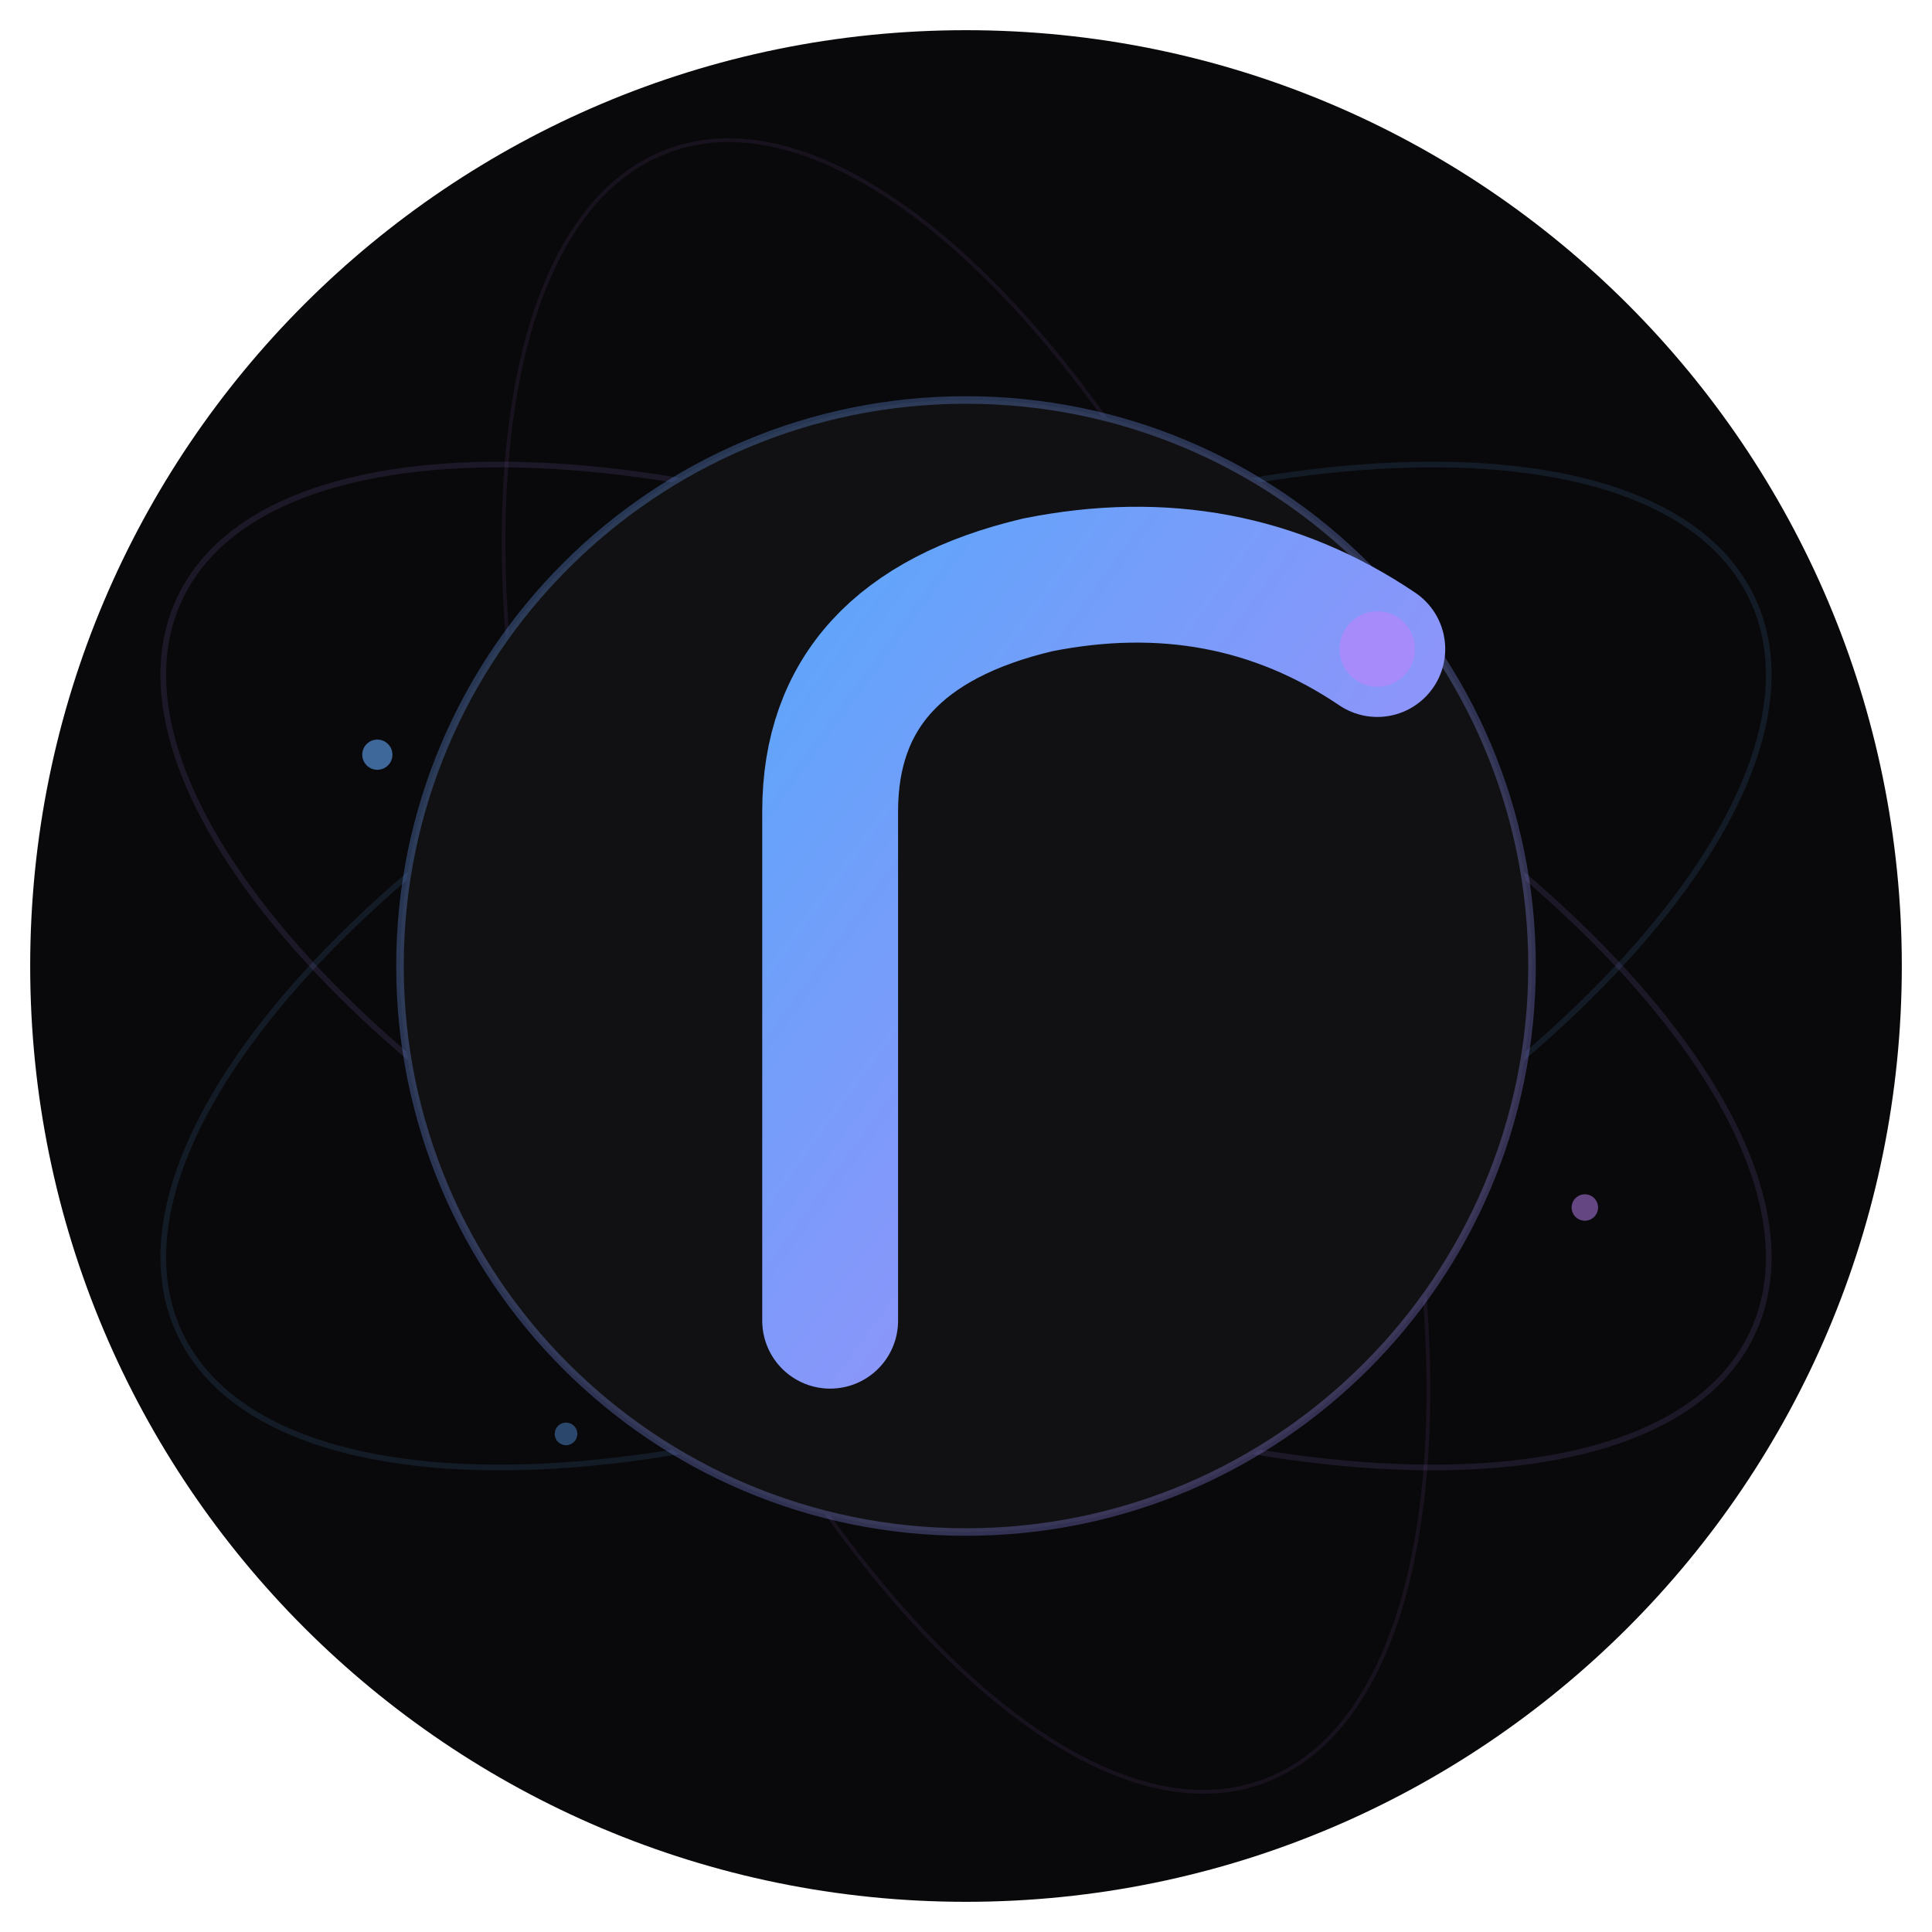
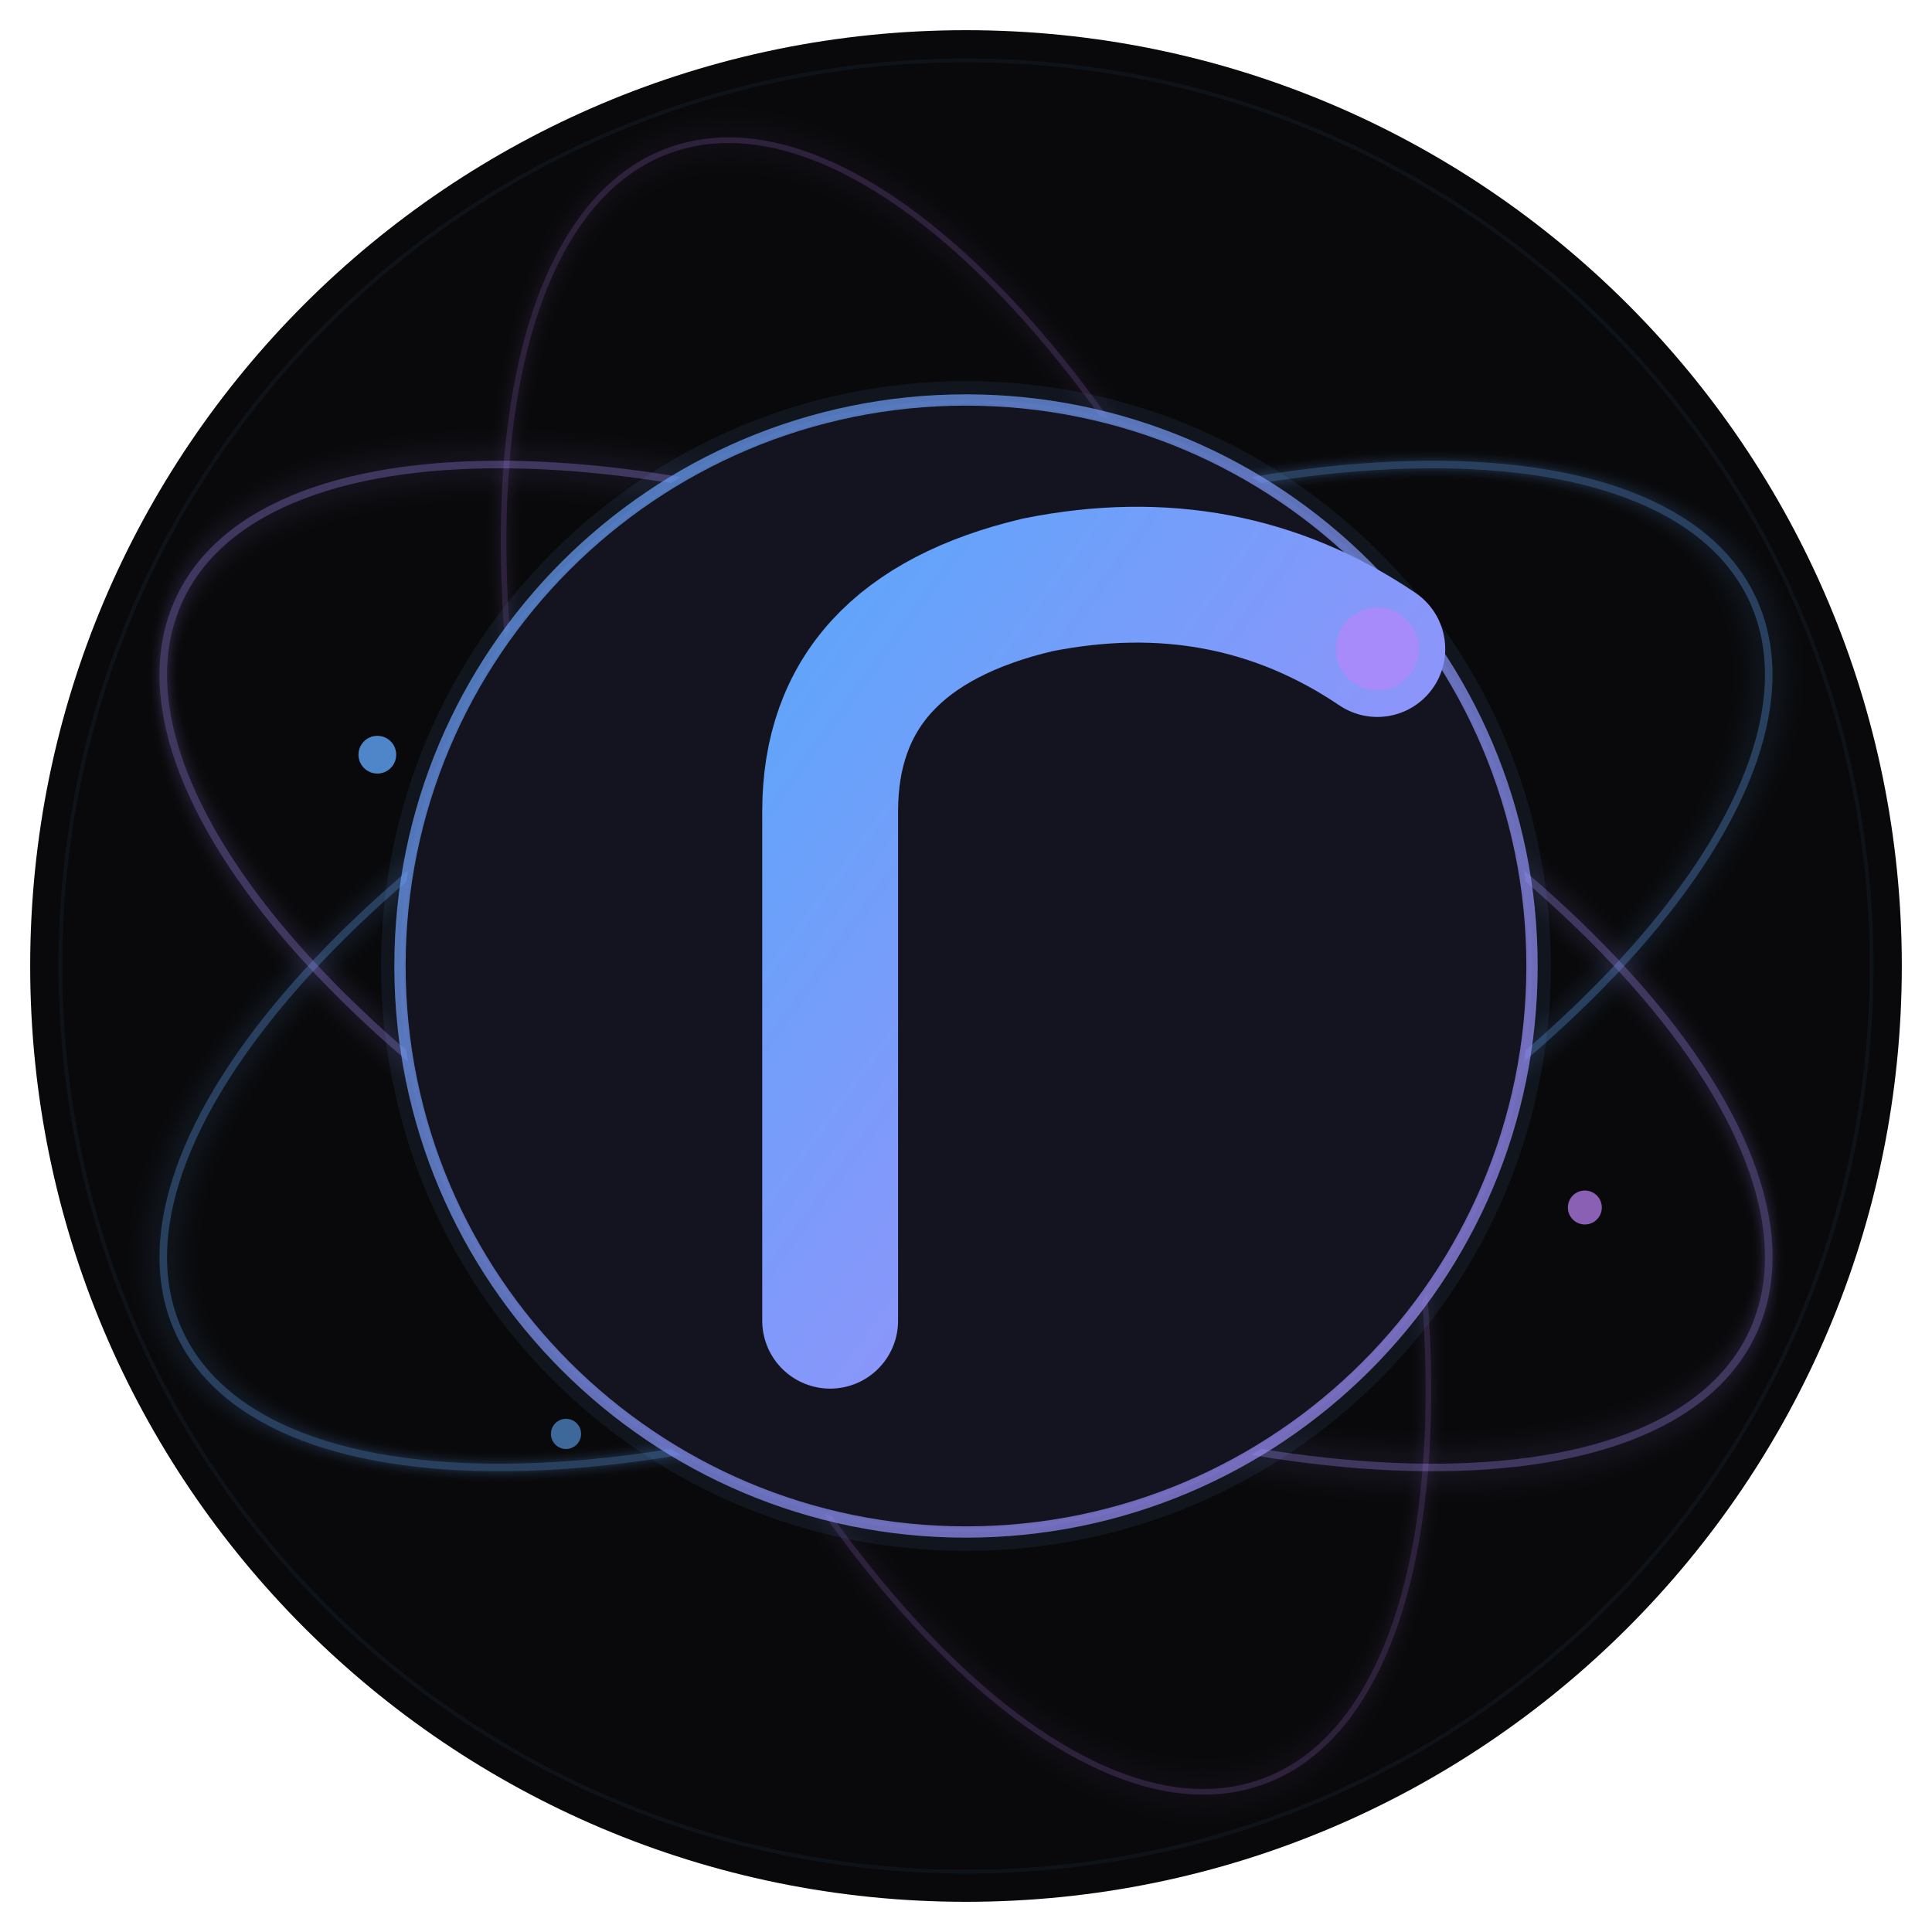
<svg xmlns="http://www.w3.org/2000/svg" viewBox="0 0 512 512" fill="none">
  <defs>
    <linearGradient id="g10" x1="0%" y1="0%" x2="100%" y2="100%">
      <stop offset="0%" stop-color="#60a5fa" />
      <stop offset="100%" stop-color="#a78bfa" />
    </linearGradient>
+     <filter id="orbitalGlow" x="-20%" y="-20%" width="140%" height="140%">
+       <feGaussianBlur in="SourceGraphic" stdDeviation="3" result="blur" />
+       <feMerge>
+         <feMergeNode in="blur" />
+         <feMergeNode in="SourceGraphic" />
+       </feMerge>
+     </filter>
  </defs>
  <circle cx="256" cy="256" r="248" fill="#09090b" />
-   <ellipse cx="256" cy="256" rx="230" ry="100" stroke="#60a5fa" stroke-width="1.5" opacity="0.12" fill="none" transform="rotate(-25,256,256)" />
-   <ellipse cx="256" cy="256" rx="230" ry="100" stroke="#a78bfa" stroke-width="1.5" opacity="0.12" fill="none" transform="rotate(25,256,256)" />
-   <ellipse cx="256" cy="256" rx="230" ry="100" stroke="#c084fc" stroke-width="1" opacity="0.08" fill="none" transform="rotate(70,256,256)" />
-   <circle cx="256" cy="256" r="150" fill="#111113" />
-   <circle cx="256" cy="256" r="150" stroke="url(#g10)" stroke-width="2" opacity="0.3" fill="none" />
+   <circle cx="256" cy="256" r="240" fill="none" stroke="#60a5fa" stroke-width="1" opacity="0.06" />
+   <ellipse cx="256" cy="256" rx="230" ry="100" stroke="#60a5fa" stroke-width="2" opacity="0.35" fill="none" transform="rotate(-25,256,256)" filter="url(#orbitalGlow)" />
+   <ellipse cx="256" cy="256" rx="230" ry="100" stroke="#a78bfa" stroke-width="2" opacity="0.35" fill="none" transform="rotate(25,256,256)" filter="url(#orbitalGlow)" />
+   <ellipse cx="256" cy="256" rx="230" ry="100" stroke="#c084fc" stroke-width="1.5" opacity="0.2" fill="none" transform="rotate(70,256,256)" filter="url(#orbitalGlow)" />
+   <circle cx="256" cy="256" r="150" fill="#141420" />
+   <circle cx="256" cy="256" r="152" fill="none" stroke="#60a5fa" stroke-width="6" opacity="0.08" />
+   <circle cx="256" cy="256" r="150" stroke="url(#g10)" stroke-width="3" opacity="0.7" fill="none" />
  <path d="M220 350 V215 Q220 168 275 155 Q325 145 365 172" stroke="url(#g10)" stroke-width="36" stroke-linecap="round" stroke-linejoin="round" fill="none" />
-   <circle cx="365" cy="172" r="10" fill="#a78bfa" />
-   <circle cx="100" cy="200" r="4" fill="#60a5fa" opacity="0.6" />
-   <circle cx="420" cy="320" r="3.5" fill="#c084fc" opacity="0.5" />
-   <circle cx="150" cy="380" r="3" fill="#60a5fa" opacity="0.4" />
+   <circle cx="365" cy="172" r="11" fill="#a78bfa" />
+   <circle cx="100" cy="200" r="5" fill="#60a5fa" opacity="0.8" />
+   <circle cx="420" cy="320" r="4.5" fill="#c084fc" opacity="0.7" />
+   <circle cx="150" cy="380" r="4" fill="#60a5fa" opacity="0.6" />
</svg>
